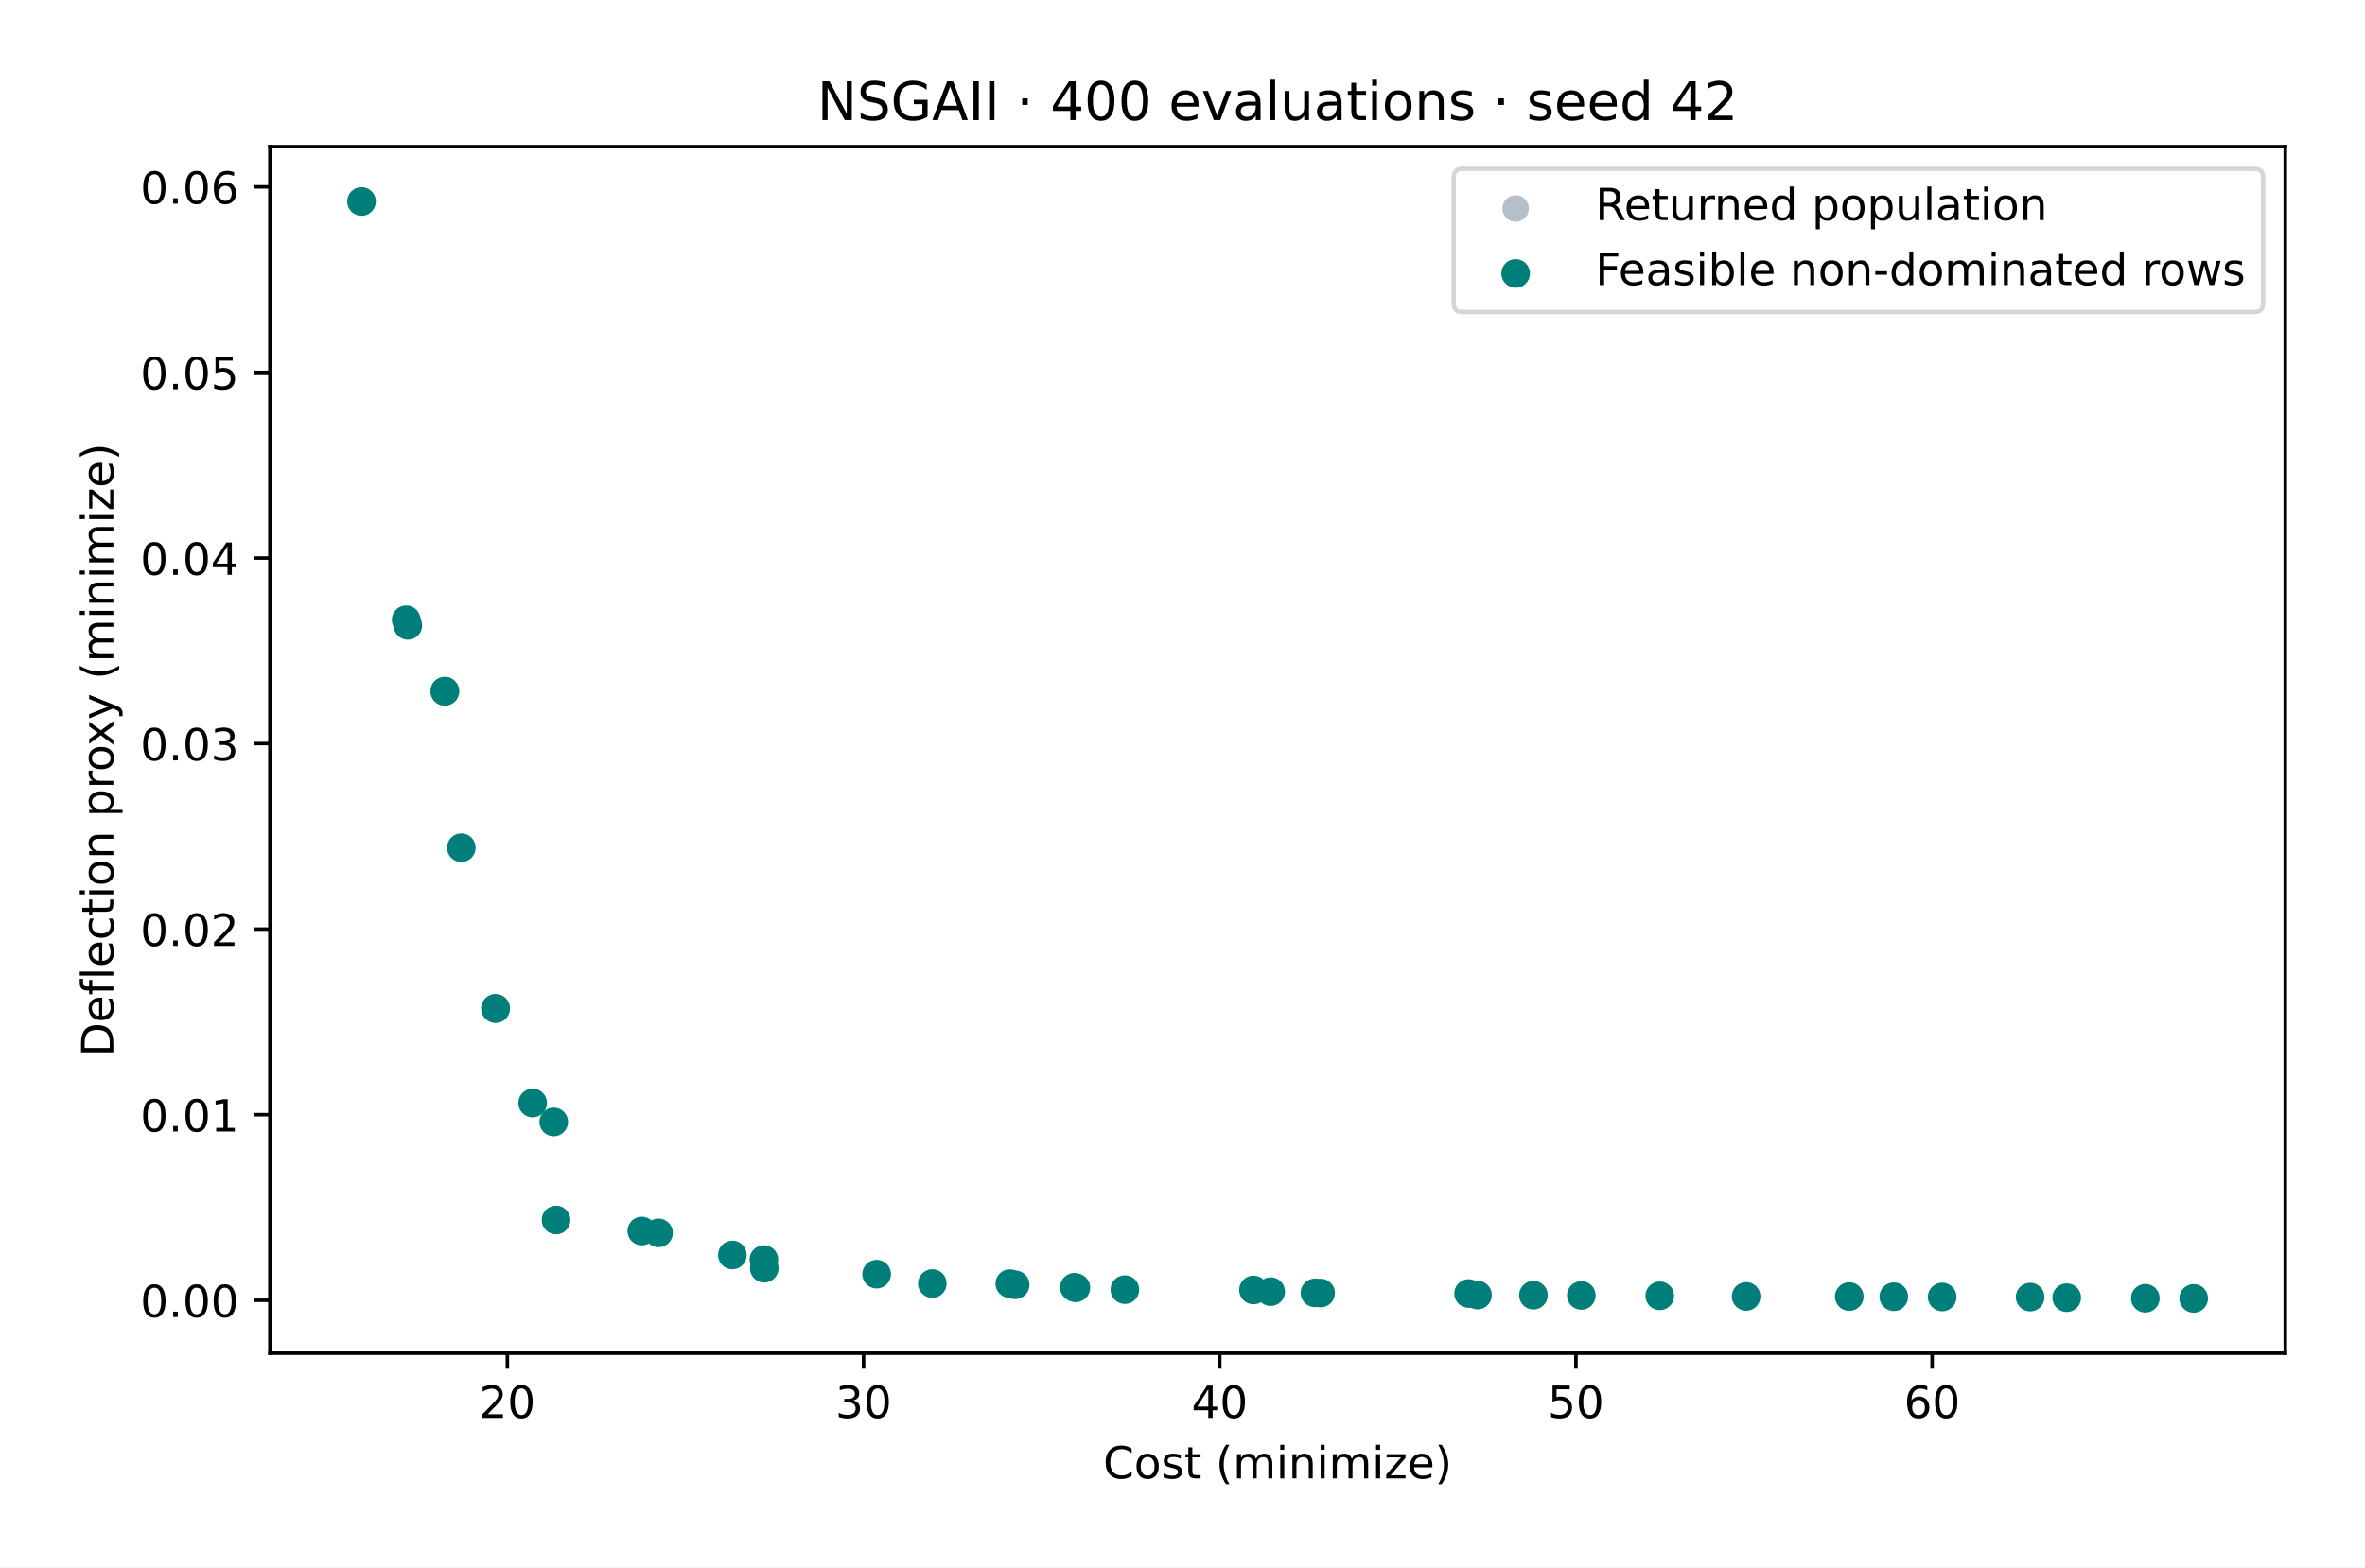
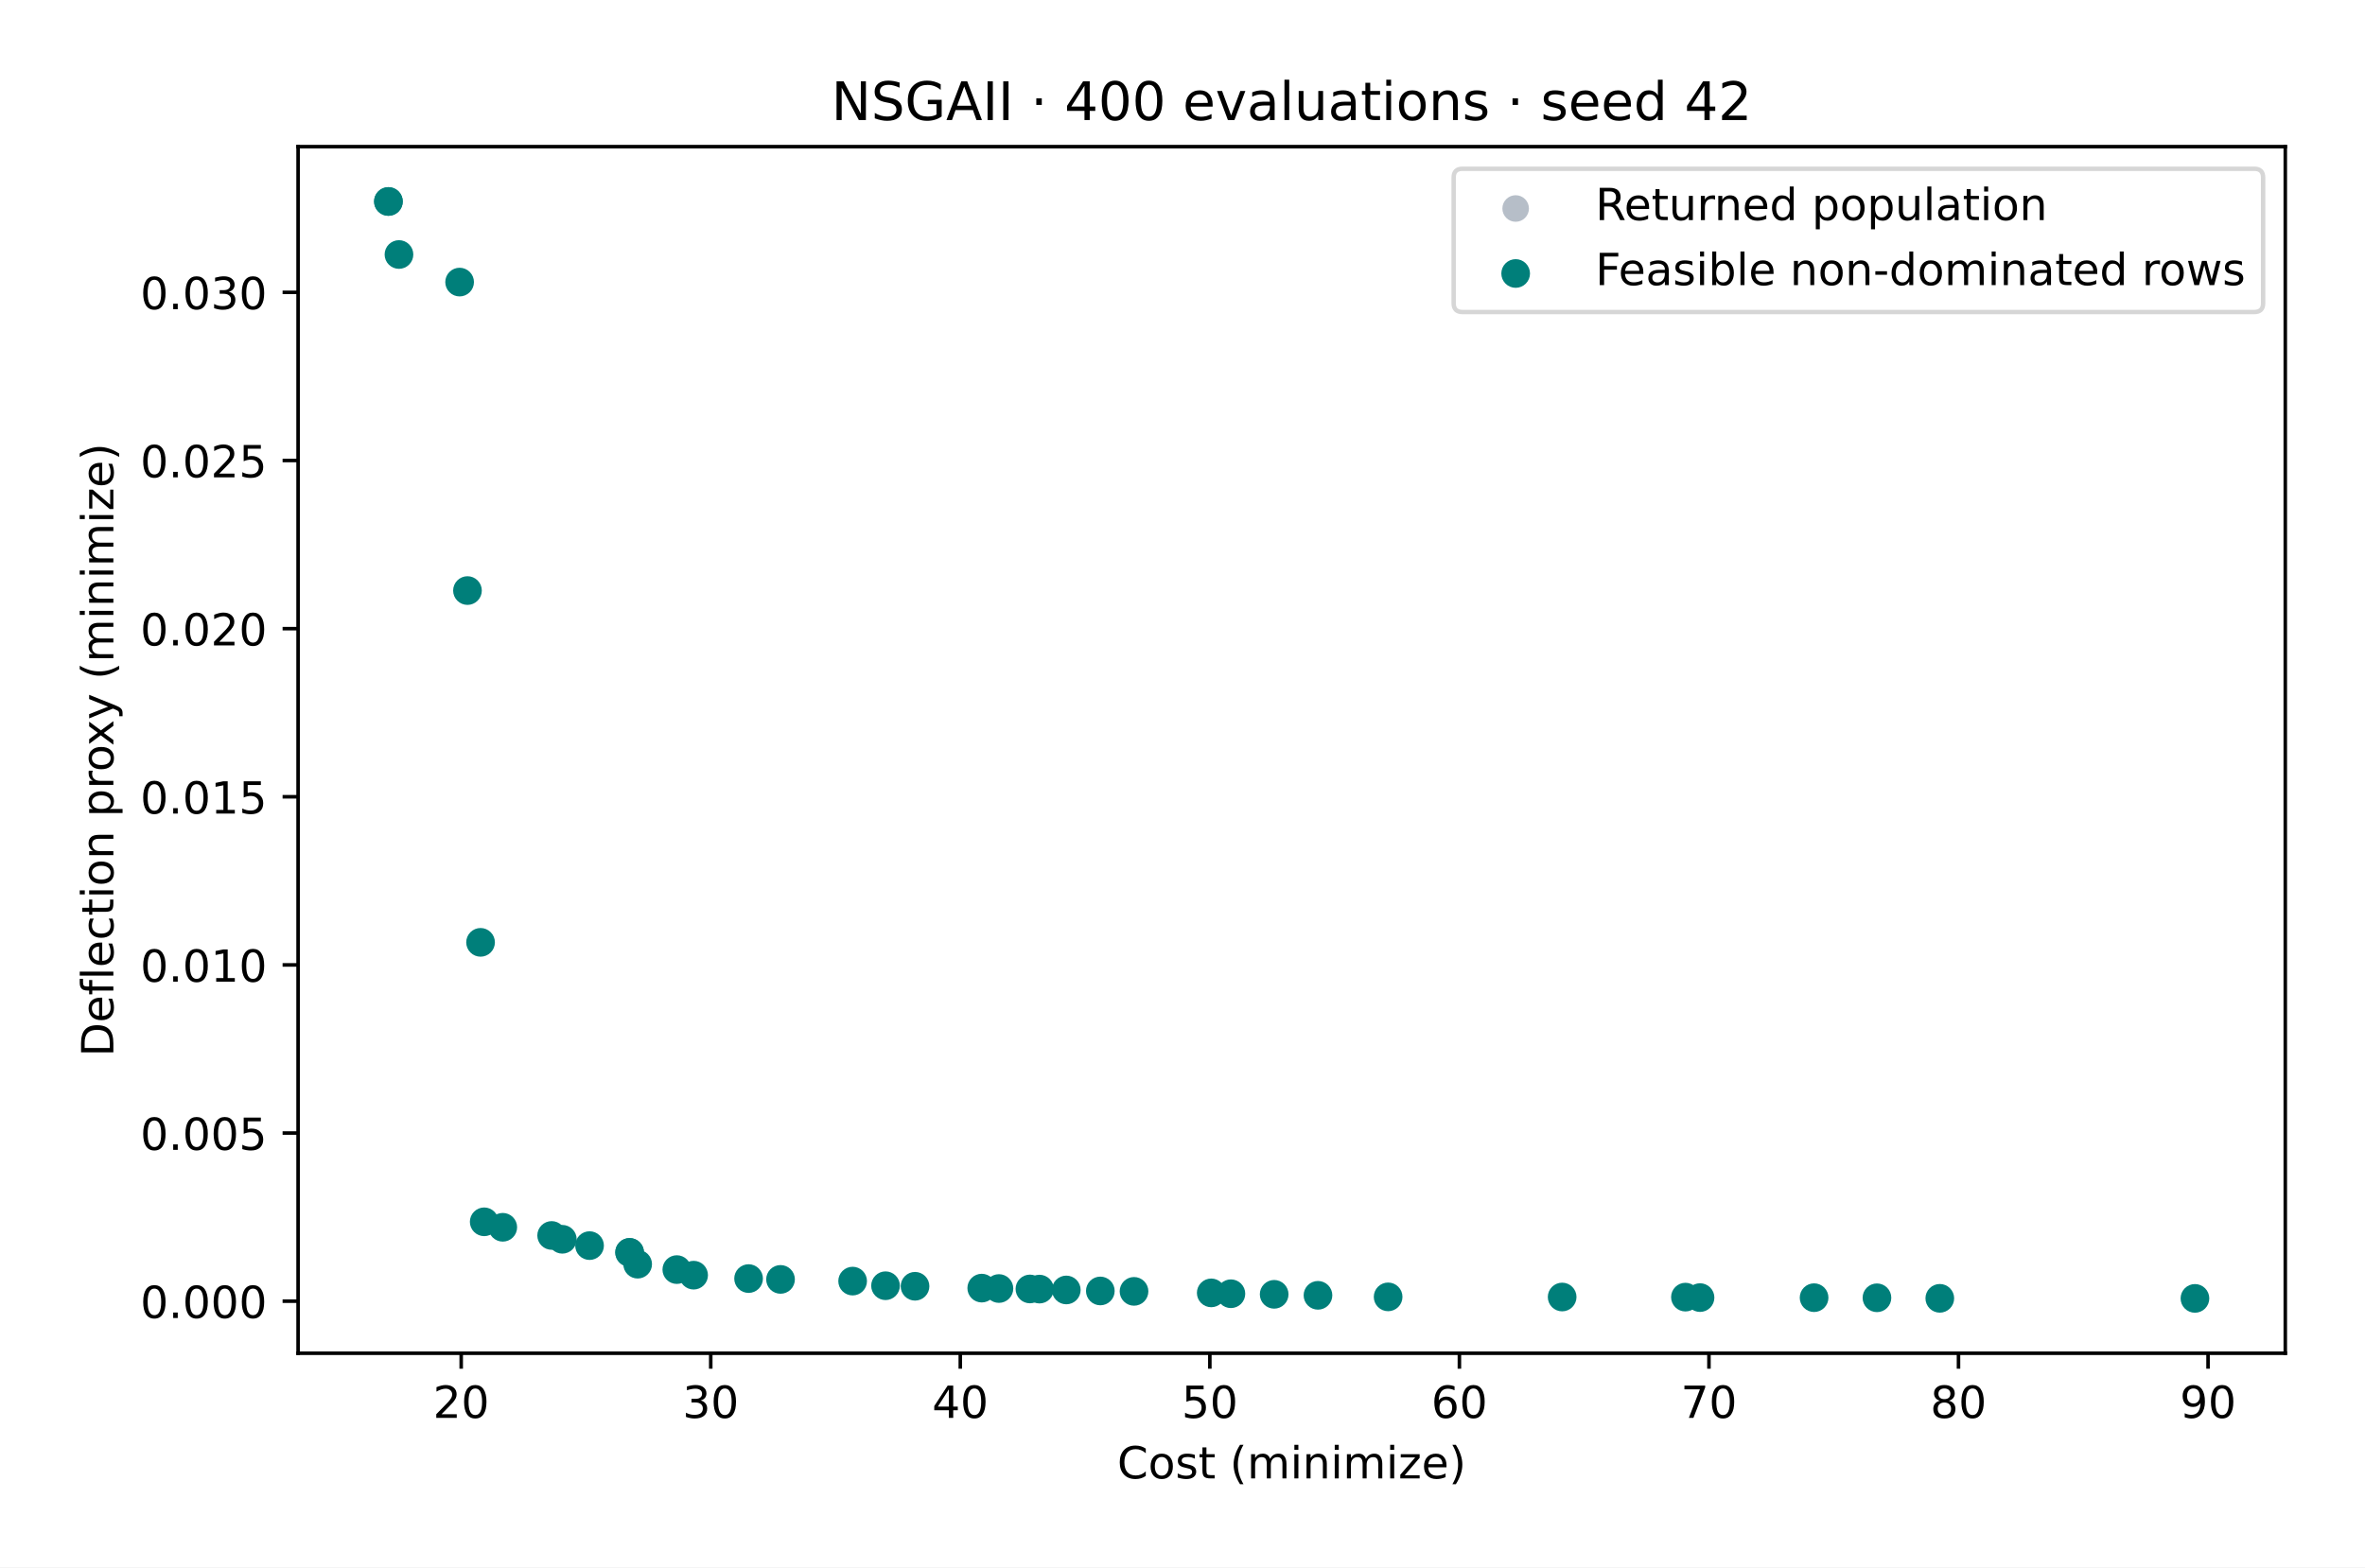
<svg xmlns="http://www.w3.org/2000/svg" xmlns:xlink="http://www.w3.org/1999/xlink" width="534pt" height="354pt" viewBox="0 0 534 354" version="1.1">
  <defs>
    <style type="text/css">*{stroke-linejoin: round; stroke-linecap: butt}</style>
  </defs>
  <g id="figure_1">
    <g id="patch_1">
      <path d="M -0 354 L 534 354 L 534 0 L -0 0 z " style="fill: #ffffff" />
    </g>
    <g id="axes_1">
      <g id="patch_2">
-         <path d="M 60.944 305.643 L 516 305.643 L 516 33.118 L 60.944 33.118 z " style="fill: #ffffff" />
+         <path d="M 67.306 305.643 L 516 305.643 L 516 33.118 L 67.306 33.118 z " style="fill: #ffffff" />
      </g>
      <g id="PathCollection_1">
        <defs>
          <path id="m9827e15fbc" d="M 0 2.5 C 0.663 2.5 1.299 2.237 1.768 1.768 C 2.237 1.299 2.5 0.663 2.5 0 C 2.5 -0.663 2.237 -1.299 1.768 -1.768 C 1.299 -2.237 0.663 -2.5 0 -2.5 C -0.663 -2.5 -1.299 -2.237 -1.768 -1.768 C -2.237 -1.299 -2.5 -0.663 -2.5 0 C -2.5 0.663 -2.237 1.299 -1.768 1.768 C -1.299 2.237 -0.663 2.5 0 2.5 z " style="stroke: #b6bec8" />
        </defs>
-         <g clip-path="url(#p9262e042b3)">
-           <use xlink:href="#m9827e15fbc" x="81.628" y="45.506" style="fill: #b6bec8; stroke: #b6bec8" />
-           <use xlink:href="#m9827e15fbc" x="495.315" y="293.256" style="fill: #b6bec8; stroke: #b6bec8" />
-           <use xlink:href="#m9827e15fbc" x="91.711" y="139.983" style="fill: #b6bec8; stroke: #b6bec8" />
-           <use xlink:href="#m9827e15fbc" x="104.163" y="191.471" style="fill: #b6bec8; stroke: #b6bec8" />
-           <use xlink:href="#m9827e15fbc" x="111.894" y="227.779" style="fill: #b6bec8; stroke: #b6bec8" />
-           <use xlink:href="#m9827e15fbc" x="100.437" y="156.123" style="fill: #b6bec8; stroke: #b6bec8" />
-           <use xlink:href="#m9827e15fbc" x="125.551" y="275.545" style="fill: #b6bec8; stroke: #b6bec8" />
-           <use xlink:href="#m9827e15fbc" x="120.271" y="249.122" style="fill: #b6bec8; stroke: #b6bec8" />
-           <use xlink:href="#m9827e15fbc" x="197.943" y="287.779" style="fill: #b6bec8; stroke: #b6bec8" />
-           <use xlink:href="#m9827e15fbc" x="111.894" y="227.779" style="fill: #b6bec8; stroke: #b6bec8" />
-           <use xlink:href="#m9827e15fbc" x="394.266" y="292.813" style="fill: #b6bec8; stroke: #b6bec8" />
-           <use xlink:href="#m9827e15fbc" x="125.035" y="253.403" style="fill: #b6bec8; stroke: #b6bec8" />
-           <use xlink:href="#m9827e15fbc" x="253.99" y="291.275" style="fill: #b6bec8; stroke: #b6bec8" />
-           <use xlink:href="#m9827e15fbc" x="374.768" y="292.674" style="fill: #b6bec8; stroke: #b6bec8" />
-           <use xlink:href="#m9827e15fbc" x="331.605" y="292.152" style="fill: #b6bec8; stroke: #b6bec8" />
-           <use xlink:href="#m9827e15fbc" x="92.083" y="141.248" style="fill: #b6bec8; stroke: #b6bec8" />
-           <use xlink:href="#m9827e15fbc" x="298.192" y="292.045" style="fill: #b6bec8; stroke: #b6bec8" />
-           <use xlink:href="#m9827e15fbc" x="165.363" y="283.451" style="fill: #b6bec8; stroke: #b6bec8" />
-           <use xlink:href="#m9827e15fbc" x="283.028" y="291.347" style="fill: #b6bec8; stroke: #b6bec8" />
-           <use xlink:href="#m9827e15fbc" x="210.508" y="289.901" style="fill: #b6bec8; stroke: #b6bec8" />
-           <use xlink:href="#m9827e15fbc" x="438.535" y="292.934" style="fill: #b6bec8; stroke: #b6bec8" />
-           <use xlink:href="#m9827e15fbc" x="148.691" y="278.458" style="fill: #b6bec8; stroke: #b6bec8" />
-           <use xlink:href="#m9827e15fbc" x="484.404" y="293.223" style="fill: #b6bec8; stroke: #b6bec8" />
-           <use xlink:href="#m9827e15fbc" x="357.054" y="292.589" style="fill: #b6bec8; stroke: #b6bec8" />
-           <use xlink:href="#m9827e15fbc" x="172.566" y="286.44" style="fill: #b6bec8; stroke: #b6bec8" />
-           <use xlink:href="#m9827e15fbc" x="100.437" y="156.123" style="fill: #b6bec8; stroke: #b6bec8" />
-           <use xlink:href="#m9827e15fbc" x="458.397" y="292.956" style="fill: #b6bec8; stroke: #b6bec8" />
-           <use xlink:href="#m9827e15fbc" x="144.913" y="278.037" style="fill: #b6bec8; stroke: #b6bec8" />
-           <use xlink:href="#m9827e15fbc" x="466.652" y="293.093" style="fill: #b6bec8; stroke: #b6bec8" />
-           <use xlink:href="#m9827e15fbc" x="346.238" y="292.528" style="fill: #b6bec8; stroke: #b6bec8" />
-           <use xlink:href="#m9827e15fbc" x="417.555" y="292.842" style="fill: #b6bec8; stroke: #b6bec8" />
-           <use xlink:href="#m9827e15fbc" x="427.607" y="292.879" style="fill: #b6bec8; stroke: #b6bec8" />
-           <use xlink:href="#m9827e15fbc" x="228.008" y="289.925" style="fill: #b6bec8; stroke: #b6bec8" />
-           <use xlink:href="#m9827e15fbc" x="229.212" y="290.187" style="fill: #b6bec8; stroke: #b6bec8" />
-           <use xlink:href="#m9827e15fbc" x="333.613" y="292.504" style="fill: #b6bec8; stroke: #b6bec8" />
-           <use xlink:href="#m9827e15fbc" x="286.915" y="291.734" style="fill: #b6bec8; stroke: #b6bec8" />
-           <use xlink:href="#m9827e15fbc" x="242.582" y="290.753" style="fill: #b6bec8; stroke: #b6bec8" />
-           <use xlink:href="#m9827e15fbc" x="242.923" y="290.854" style="fill: #b6bec8; stroke: #b6bec8" />
-           <use xlink:href="#m9827e15fbc" x="172.484" y="284.486" style="fill: #b6bec8; stroke: #b6bec8" />
-           <use xlink:href="#m9827e15fbc" x="296.917" y="292.003" style="fill: #b6bec8; stroke: #b6bec8" />
+         <g clip-path="url(#pd8466286ea)">
+           <use xlink:href="#m9827e15fbc" x="495.604" y="293.256" style="fill: #b6bec8; stroke: #b6bec8" />
+           <use xlink:href="#m9827e15fbc" x="87.701" y="45.506" style="fill: #b6bec8; stroke: #b6bec8" />
+           <use xlink:href="#m9827e15fbc" x="87.701" y="45.506" style="fill: #b6bec8; stroke: #b6bec8" />
+           <use xlink:href="#m9827e15fbc" x="105.552" y="133.385" style="fill: #b6bec8; stroke: #b6bec8" />
+           <use xlink:href="#m9827e15fbc" x="108.508" y="212.839" style="fill: #b6bec8; stroke: #b6bec8" />
+           <use xlink:href="#m9827e15fbc" x="103.778" y="63.711" style="fill: #b6bec8; stroke: #b6bec8" />
+           <use xlink:href="#m9827e15fbc" x="109.331" y="275.958" style="fill: #b6bec8; stroke: #b6bec8" />
+           <use xlink:href="#m9827e15fbc" x="437.994" y="293.24" style="fill: #b6bec8; stroke: #b6bec8" />
+           <use xlink:href="#m9827e15fbc" x="352.723" y="292.943" style="fill: #b6bec8; stroke: #b6bec8" />
+           <use xlink:href="#m9827e15fbc" x="313.43" y="292.913" style="fill: #b6bec8; stroke: #b6bec8" />
+           <use xlink:href="#m9827e15fbc" x="90.084" y="57.483" style="fill: #b6bec8; stroke: #b6bec8" />
+           <use xlink:href="#m9827e15fbc" x="409.608" y="293.094" style="fill: #b6bec8; stroke: #b6bec8" />
+           <use xlink:href="#m9827e15fbc" x="380.56" y="292.97" style="fill: #b6bec8; stroke: #b6bec8" />
+           <use xlink:href="#m9827e15fbc" x="383.855" y="293.075" style="fill: #b6bec8; stroke: #b6bec8" />
+           <use xlink:href="#m9827e15fbc" x="423.803" y="293.119" style="fill: #b6bec8; stroke: #b6bec8" />
+           <use xlink:href="#m9827e15fbc" x="297.591" y="292.561" style="fill: #b6bec8; stroke: #b6bec8" />
+           <use xlink:href="#m9827e15fbc" x="192.519" y="289.349" style="fill: #b6bec8; stroke: #b6bec8" />
+           <use xlink:href="#m9827e15fbc" x="256.054" y="291.668" style="fill: #b6bec8; stroke: #b6bec8" />
+           <use xlink:href="#m9827e15fbc" x="176.239" y="288.966" style="fill: #b6bec8; stroke: #b6bec8" />
+           <use xlink:href="#m9827e15fbc" x="273.489" y="292.011" style="fill: #b6bec8; stroke: #b6bec8" />
+           <use xlink:href="#m9827e15fbc" x="206.607" y="290.516" style="fill: #b6bec8; stroke: #b6bec8" />
+           <use xlink:href="#m9827e15fbc" x="169.026" y="288.78" style="fill: #b6bec8; stroke: #b6bec8" />
+           <use xlink:href="#m9827e15fbc" x="113.522" y="277.193" style="fill: #b6bec8; stroke: #b6bec8" />
+           <use xlink:href="#m9827e15fbc" x="287.698" y="292.335" style="fill: #b6bec8; stroke: #b6bec8" />
+           <use xlink:href="#m9827e15fbc" x="133.119" y="281.334" style="fill: #b6bec8; stroke: #b6bec8" />
+           <use xlink:href="#m9827e15fbc" x="221.67" y="290.934" style="fill: #b6bec8; stroke: #b6bec8" />
+           <use xlink:href="#m9827e15fbc" x="156.616" y="288.01" style="fill: #b6bec8; stroke: #b6bec8" />
+           <use xlink:href="#m9827e15fbc" x="124.559" y="279.043" style="fill: #b6bec8; stroke: #b6bec8" />
+           <use xlink:href="#m9827e15fbc" x="143.98" y="285.528" style="fill: #b6bec8; stroke: #b6bec8" />
+           <use xlink:href="#m9827e15fbc" x="152.821" y="286.751" style="fill: #b6bec8; stroke: #b6bec8" />
+           <use xlink:href="#m9827e15fbc" x="199.947" y="290.395" style="fill: #b6bec8; stroke: #b6bec8" />
+           <use xlink:href="#m9827e15fbc" x="248.445" y="291.575" style="fill: #b6bec8; stroke: #b6bec8" />
+           <use xlink:href="#m9827e15fbc" x="277.928" y="292.204" style="fill: #b6bec8; stroke: #b6bec8" />
+           <use xlink:href="#m9827e15fbc" x="240.762" y="291.349" style="fill: #b6bec8; stroke: #b6bec8" />
+           <use xlink:href="#m9827e15fbc" x="142.161" y="282.865" style="fill: #b6bec8; stroke: #b6bec8" />
+           <use xlink:href="#m9827e15fbc" x="126.97" y="279.904" style="fill: #b6bec8; stroke: #b6bec8" />
+           <use xlink:href="#m9827e15fbc" x="225.552" y="291.027" style="fill: #b6bec8; stroke: #b6bec8" />
+           <use xlink:href="#m9827e15fbc" x="232.549" y="291.124" style="fill: #b6bec8; stroke: #b6bec8" />
+           <use xlink:href="#m9827e15fbc" x="234.71" y="291.156" style="fill: #b6bec8; stroke: #b6bec8" />
+           <use xlink:href="#m9827e15fbc" x="142.161" y="282.865" style="fill: #b6bec8; stroke: #b6bec8" />
        </g>
      </g>
      <g id="PathCollection_2">
        <defs>
          <path id="m046d40f203" d="M 0 2.739 C 0.726 2.739 1.423 2.45 1.936 1.936 C 2.45 1.423 2.739 0.726 2.739 0 C 2.739 -0.726 2.45 -1.423 1.936 -1.936 C 1.423 -2.45 0.726 -2.739 0 -2.739 C -0.726 -2.739 -1.423 -2.45 -1.936 -1.936 C -2.45 -1.423 -2.739 -0.726 -2.739 0 C -2.739 0.726 -2.45 1.423 -1.936 1.936 C -1.423 2.45 -0.726 2.739 0 2.739 z " style="stroke: #007f7a" />
        </defs>
-         <g clip-path="url(#p9262e042b3)">
-           <use xlink:href="#m046d40f203" x="81.628" y="45.506" style="fill: #007f7a; stroke: #007f7a" />
-           <use xlink:href="#m046d40f203" x="495.315" y="293.256" style="fill: #007f7a; stroke: #007f7a" />
-           <use xlink:href="#m046d40f203" x="91.711" y="139.983" style="fill: #007f7a; stroke: #007f7a" />
-           <use xlink:href="#m046d40f203" x="104.163" y="191.471" style="fill: #007f7a; stroke: #007f7a" />
-           <use xlink:href="#m046d40f203" x="111.894" y="227.779" style="fill: #007f7a; stroke: #007f7a" />
-           <use xlink:href="#m046d40f203" x="100.437" y="156.123" style="fill: #007f7a; stroke: #007f7a" />
-           <use xlink:href="#m046d40f203" x="125.551" y="275.545" style="fill: #007f7a; stroke: #007f7a" />
-           <use xlink:href="#m046d40f203" x="120.271" y="249.122" style="fill: #007f7a; stroke: #007f7a" />
-           <use xlink:href="#m046d40f203" x="197.943" y="287.779" style="fill: #007f7a; stroke: #007f7a" />
-           <use xlink:href="#m046d40f203" x="111.894" y="227.779" style="fill: #007f7a; stroke: #007f7a" />
-           <use xlink:href="#m046d40f203" x="394.266" y="292.813" style="fill: #007f7a; stroke: #007f7a" />
-           <use xlink:href="#m046d40f203" x="125.035" y="253.403" style="fill: #007f7a; stroke: #007f7a" />
-           <use xlink:href="#m046d40f203" x="253.99" y="291.275" style="fill: #007f7a; stroke: #007f7a" />
-           <use xlink:href="#m046d40f203" x="374.768" y="292.674" style="fill: #007f7a; stroke: #007f7a" />
-           <use xlink:href="#m046d40f203" x="331.605" y="292.152" style="fill: #007f7a; stroke: #007f7a" />
-           <use xlink:href="#m046d40f203" x="92.083" y="141.248" style="fill: #007f7a; stroke: #007f7a" />
-           <use xlink:href="#m046d40f203" x="298.192" y="292.045" style="fill: #007f7a; stroke: #007f7a" />
-           <use xlink:href="#m046d40f203" x="165.363" y="283.451" style="fill: #007f7a; stroke: #007f7a" />
-           <use xlink:href="#m046d40f203" x="283.028" y="291.347" style="fill: #007f7a; stroke: #007f7a" />
-           <use xlink:href="#m046d40f203" x="210.508" y="289.901" style="fill: #007f7a; stroke: #007f7a" />
-           <use xlink:href="#m046d40f203" x="438.535" y="292.934" style="fill: #007f7a; stroke: #007f7a" />
-           <use xlink:href="#m046d40f203" x="148.691" y="278.458" style="fill: #007f7a; stroke: #007f7a" />
-           <use xlink:href="#m046d40f203" x="484.404" y="293.223" style="fill: #007f7a; stroke: #007f7a" />
-           <use xlink:href="#m046d40f203" x="357.054" y="292.589" style="fill: #007f7a; stroke: #007f7a" />
-           <use xlink:href="#m046d40f203" x="172.566" y="286.44" style="fill: #007f7a; stroke: #007f7a" />
-           <use xlink:href="#m046d40f203" x="100.437" y="156.123" style="fill: #007f7a; stroke: #007f7a" />
-           <use xlink:href="#m046d40f203" x="458.397" y="292.956" style="fill: #007f7a; stroke: #007f7a" />
-           <use xlink:href="#m046d40f203" x="144.913" y="278.037" style="fill: #007f7a; stroke: #007f7a" />
-           <use xlink:href="#m046d40f203" x="466.652" y="293.093" style="fill: #007f7a; stroke: #007f7a" />
-           <use xlink:href="#m046d40f203" x="346.238" y="292.528" style="fill: #007f7a; stroke: #007f7a" />
-           <use xlink:href="#m046d40f203" x="417.555" y="292.842" style="fill: #007f7a; stroke: #007f7a" />
-           <use xlink:href="#m046d40f203" x="427.607" y="292.879" style="fill: #007f7a; stroke: #007f7a" />
-           <use xlink:href="#m046d40f203" x="228.008" y="289.925" style="fill: #007f7a; stroke: #007f7a" />
-           <use xlink:href="#m046d40f203" x="229.212" y="290.187" style="fill: #007f7a; stroke: #007f7a" />
-           <use xlink:href="#m046d40f203" x="333.613" y="292.504" style="fill: #007f7a; stroke: #007f7a" />
-           <use xlink:href="#m046d40f203" x="286.915" y="291.734" style="fill: #007f7a; stroke: #007f7a" />
-           <use xlink:href="#m046d40f203" x="242.582" y="290.753" style="fill: #007f7a; stroke: #007f7a" />
-           <use xlink:href="#m046d40f203" x="242.923" y="290.854" style="fill: #007f7a; stroke: #007f7a" />
-           <use xlink:href="#m046d40f203" x="172.484" y="284.486" style="fill: #007f7a; stroke: #007f7a" />
-           <use xlink:href="#m046d40f203" x="296.917" y="292.003" style="fill: #007f7a; stroke: #007f7a" />
+         <g clip-path="url(#pd8466286ea)">
+           <use xlink:href="#m046d40f203" x="495.604" y="293.256" style="fill: #007f7a; stroke: #007f7a" />
+           <use xlink:href="#m046d40f203" x="87.701" y="45.506" style="fill: #007f7a; stroke: #007f7a" />
+           <use xlink:href="#m046d40f203" x="87.701" y="45.506" style="fill: #007f7a; stroke: #007f7a" />
+           <use xlink:href="#m046d40f203" x="105.552" y="133.385" style="fill: #007f7a; stroke: #007f7a" />
+           <use xlink:href="#m046d40f203" x="108.508" y="212.839" style="fill: #007f7a; stroke: #007f7a" />
+           <use xlink:href="#m046d40f203" x="103.778" y="63.711" style="fill: #007f7a; stroke: #007f7a" />
+           <use xlink:href="#m046d40f203" x="109.331" y="275.958" style="fill: #007f7a; stroke: #007f7a" />
+           <use xlink:href="#m046d40f203" x="437.994" y="293.24" style="fill: #007f7a; stroke: #007f7a" />
+           <use xlink:href="#m046d40f203" x="352.723" y="292.943" style="fill: #007f7a; stroke: #007f7a" />
+           <use xlink:href="#m046d40f203" x="313.43" y="292.913" style="fill: #007f7a; stroke: #007f7a" />
+           <use xlink:href="#m046d40f203" x="90.084" y="57.483" style="fill: #007f7a; stroke: #007f7a" />
+           <use xlink:href="#m046d40f203" x="409.608" y="293.094" style="fill: #007f7a; stroke: #007f7a" />
+           <use xlink:href="#m046d40f203" x="380.56" y="292.97" style="fill: #007f7a; stroke: #007f7a" />
+           <use xlink:href="#m046d40f203" x="383.855" y="293.075" style="fill: #007f7a; stroke: #007f7a" />
+           <use xlink:href="#m046d40f203" x="423.803" y="293.119" style="fill: #007f7a; stroke: #007f7a" />
+           <use xlink:href="#m046d40f203" x="297.591" y="292.561" style="fill: #007f7a; stroke: #007f7a" />
+           <use xlink:href="#m046d40f203" x="192.519" y="289.349" style="fill: #007f7a; stroke: #007f7a" />
+           <use xlink:href="#m046d40f203" x="256.054" y="291.668" style="fill: #007f7a; stroke: #007f7a" />
+           <use xlink:href="#m046d40f203" x="176.239" y="288.966" style="fill: #007f7a; stroke: #007f7a" />
+           <use xlink:href="#m046d40f203" x="273.489" y="292.011" style="fill: #007f7a; stroke: #007f7a" />
+           <use xlink:href="#m046d40f203" x="206.607" y="290.516" style="fill: #007f7a; stroke: #007f7a" />
+           <use xlink:href="#m046d40f203" x="169.026" y="288.78" style="fill: #007f7a; stroke: #007f7a" />
+           <use xlink:href="#m046d40f203" x="113.522" y="277.193" style="fill: #007f7a; stroke: #007f7a" />
+           <use xlink:href="#m046d40f203" x="287.698" y="292.335" style="fill: #007f7a; stroke: #007f7a" />
+           <use xlink:href="#m046d40f203" x="133.119" y="281.334" style="fill: #007f7a; stroke: #007f7a" />
+           <use xlink:href="#m046d40f203" x="221.67" y="290.934" style="fill: #007f7a; stroke: #007f7a" />
+           <use xlink:href="#m046d40f203" x="156.616" y="288.01" style="fill: #007f7a; stroke: #007f7a" />
+           <use xlink:href="#m046d40f203" x="124.559" y="279.043" style="fill: #007f7a; stroke: #007f7a" />
+           <use xlink:href="#m046d40f203" x="143.98" y="285.528" style="fill: #007f7a; stroke: #007f7a" />
+           <use xlink:href="#m046d40f203" x="152.821" y="286.751" style="fill: #007f7a; stroke: #007f7a" />
+           <use xlink:href="#m046d40f203" x="199.947" y="290.395" style="fill: #007f7a; stroke: #007f7a" />
+           <use xlink:href="#m046d40f203" x="248.445" y="291.575" style="fill: #007f7a; stroke: #007f7a" />
+           <use xlink:href="#m046d40f203" x="277.928" y="292.204" style="fill: #007f7a; stroke: #007f7a" />
+           <use xlink:href="#m046d40f203" x="240.762" y="291.349" style="fill: #007f7a; stroke: #007f7a" />
+           <use xlink:href="#m046d40f203" x="142.161" y="282.865" style="fill: #007f7a; stroke: #007f7a" />
+           <use xlink:href="#m046d40f203" x="126.97" y="279.904" style="fill: #007f7a; stroke: #007f7a" />
+           <use xlink:href="#m046d40f203" x="225.552" y="291.027" style="fill: #007f7a; stroke: #007f7a" />
+           <use xlink:href="#m046d40f203" x="232.549" y="291.124" style="fill: #007f7a; stroke: #007f7a" />
+           <use xlink:href="#m046d40f203" x="234.71" y="291.156" style="fill: #007f7a; stroke: #007f7a" />
+           <use xlink:href="#m046d40f203" x="142.161" y="282.865" style="fill: #007f7a; stroke: #007f7a" />
        </g>
      </g>
      <g id="matplotlib.axis_1">
        <g id="xtick_1">
          <g id="line2d_1">
            <defs>
              <path id="m9d93f8a204" d="M 0 0 L 0 3.5 " style="stroke: #000000; stroke-width: 0.8" />
            </defs>
            <g>
-               <use xlink:href="#m9d93f8a204" x="114.56" y="305.643" style="stroke: #000000; stroke-width: 0.8" />
+               <use xlink:href="#m9d93f8a204" x="104.135" y="305.643" style="stroke: #000000; stroke-width: 0.8" />
            </g>
          </g>
          <g id="text_1">
-             <text style="font-size: 10px; font-family: 'DejaVu Sans', 'Bitstream Vera Sans', 'Computer Modern Sans Serif', 'Lucida Grande', 'Verdana', 'Geneva', 'Lucid', 'Arial', 'Helvetica', 'Avant Garde', sans-serif; text-anchor: middle" x="114.56" y="320.242" transform="rotate(-0 114.5603 320.2417)">20</text>
+             <text style="font-size: 10px; font-family: 'DejaVu Sans', 'Bitstream Vera Sans', 'Computer Modern Sans Serif', 'Lucida Grande', 'Verdana', 'Geneva', 'Lucid', 'Arial', 'Helvetica', 'Avant Garde', sans-serif; text-anchor: middle" x="104.135" y="320.242" transform="rotate(-0 104.1346 320.2417)">20</text>
          </g>
        </g>
        <g id="xtick_2">
          <g id="line2d_2">
            <g>
-               <use xlink:href="#m9d93f8a204" x="194.986" y="305.643" style="stroke: #000000; stroke-width: 0.8" />
+               <use xlink:href="#m9d93f8a204" x="160.481" y="305.643" style="stroke: #000000; stroke-width: 0.8" />
            </g>
          </g>
          <g id="text_2">
-             <text style="font-size: 10px; font-family: 'DejaVu Sans', 'Bitstream Vera Sans', 'Computer Modern Sans Serif', 'Lucida Grande', 'Verdana', 'Geneva', 'Lucid', 'Arial', 'Helvetica', 'Avant Garde', sans-serif; text-anchor: middle" x="194.986" y="320.242" transform="rotate(-0 194.9856 320.2417)">30</text>
+             <text style="font-size: 10px; font-family: 'DejaVu Sans', 'Bitstream Vera Sans', 'Computer Modern Sans Serif', 'Lucida Grande', 'Verdana', 'Geneva', 'Lucid', 'Arial', 'Helvetica', 'Avant Garde', sans-serif; text-anchor: middle" x="160.481" y="320.242" transform="rotate(-0 160.4812 320.2417)">30</text>
          </g>
        </g>
        <g id="xtick_3">
          <g id="line2d_3">
            <g>
-               <use xlink:href="#m9d93f8a204" x="275.411" y="305.643" style="stroke: #000000; stroke-width: 0.8" />
+               <use xlink:href="#m9d93f8a204" x="216.828" y="305.643" style="stroke: #000000; stroke-width: 0.8" />
            </g>
          </g>
          <g id="text_3">
-             <text style="font-size: 10px; font-family: 'DejaVu Sans', 'Bitstream Vera Sans', 'Computer Modern Sans Serif', 'Lucida Grande', 'Verdana', 'Geneva', 'Lucid', 'Arial', 'Helvetica', 'Avant Garde', sans-serif; text-anchor: middle" x="275.411" y="320.242" transform="rotate(-0 275.4108 320.2417)">40</text>
+             <text style="font-size: 10px; font-family: 'DejaVu Sans', 'Bitstream Vera Sans', 'Computer Modern Sans Serif', 'Lucida Grande', 'Verdana', 'Geneva', 'Lucid', 'Arial', 'Helvetica', 'Avant Garde', sans-serif; text-anchor: middle" x="216.828" y="320.242" transform="rotate(-0 216.8278 320.2417)">40</text>
          </g>
        </g>
        <g id="xtick_4">
          <g id="line2d_4">
            <g>
-               <use xlink:href="#m9d93f8a204" x="355.836" y="305.643" style="stroke: #000000; stroke-width: 0.8" />
+               <use xlink:href="#m9d93f8a204" x="273.174" y="305.643" style="stroke: #000000; stroke-width: 0.8" />
            </g>
          </g>
          <g id="text_4">
-             <text style="font-size: 10px; font-family: 'DejaVu Sans', 'Bitstream Vera Sans', 'Computer Modern Sans Serif', 'Lucida Grande', 'Verdana', 'Geneva', 'Lucid', 'Arial', 'Helvetica', 'Avant Garde', sans-serif; text-anchor: middle" x="355.836" y="320.242" transform="rotate(-0 355.8361 320.2417)">50</text>
+             <text style="font-size: 10px; font-family: 'DejaVu Sans', 'Bitstream Vera Sans', 'Computer Modern Sans Serif', 'Lucida Grande', 'Verdana', 'Geneva', 'Lucid', 'Arial', 'Helvetica', 'Avant Garde', sans-serif; text-anchor: middle" x="273.174" y="320.242" transform="rotate(-0 273.1744 320.2417)">50</text>
          </g>
        </g>
        <g id="xtick_5">
          <g id="line2d_5">
            <g>
-               <use xlink:href="#m9d93f8a204" x="436.261" y="305.643" style="stroke: #000000; stroke-width: 0.8" />
+               <use xlink:href="#m9d93f8a204" x="329.521" y="305.643" style="stroke: #000000; stroke-width: 0.8" />
            </g>
          </g>
          <g id="text_5">
-             <text style="font-size: 10px; font-family: 'DejaVu Sans', 'Bitstream Vera Sans', 'Computer Modern Sans Serif', 'Lucida Grande', 'Verdana', 'Geneva', 'Lucid', 'Arial', 'Helvetica', 'Avant Garde', sans-serif; text-anchor: middle" x="436.261" y="320.242" transform="rotate(-0 436.2614 320.2417)">60</text>
-           </g>
-         </g>
-         <g id="text_6">
-           <text style="font-size: 10px; font-family: 'DejaVu Sans', 'Bitstream Vera Sans', 'Computer Modern Sans Serif', 'Lucida Grande', 'Verdana', 'Geneva', 'Lucid', 'Arial', 'Helvetica', 'Avant Garde', sans-serif; text-anchor: middle" x="288.472" y="333.92" transform="rotate(-0 288.4716 333.9198)">Cost (minimize)</text>
+             <text style="font-size: 10px; font-family: 'DejaVu Sans', 'Bitstream Vera Sans', 'Computer Modern Sans Serif', 'Lucida Grande', 'Verdana', 'Geneva', 'Lucid', 'Arial', 'Helvetica', 'Avant Garde', sans-serif; text-anchor: middle" x="329.521" y="320.242" transform="rotate(-0 329.521 320.2417)">60</text>
+           </g>
+         </g>
+         <g id="xtick_6">
+           <g id="line2d_6">
+             <g>
+               <use xlink:href="#m9d93f8a204" x="385.868" y="305.643" style="stroke: #000000; stroke-width: 0.8" />
+             </g>
+           </g>
+           <g id="text_6">
+             <text style="font-size: 10px; font-family: 'DejaVu Sans', 'Bitstream Vera Sans', 'Computer Modern Sans Serif', 'Lucida Grande', 'Verdana', 'Geneva', 'Lucid', 'Arial', 'Helvetica', 'Avant Garde', sans-serif; text-anchor: middle" x="385.868" y="320.242" transform="rotate(-0 385.8676 320.2417)">70</text>
+           </g>
+         </g>
+         <g id="xtick_7">
+           <g id="line2d_7">
+             <g>
+               <use xlink:href="#m9d93f8a204" x="442.214" y="305.643" style="stroke: #000000; stroke-width: 0.8" />
+             </g>
+           </g>
+           <g id="text_7">
+             <text style="font-size: 10px; font-family: 'DejaVu Sans', 'Bitstream Vera Sans', 'Computer Modern Sans Serif', 'Lucida Grande', 'Verdana', 'Geneva', 'Lucid', 'Arial', 'Helvetica', 'Avant Garde', sans-serif; text-anchor: middle" x="442.214" y="320.242" transform="rotate(-0 442.2142 320.2417)">80</text>
+           </g>
+         </g>
+         <g id="xtick_8">
+           <g id="line2d_8">
+             <g>
+               <use xlink:href="#m9d93f8a204" x="498.561" y="305.643" style="stroke: #000000; stroke-width: 0.8" />
+             </g>
+           </g>
+           <g id="text_8">
+             <text style="font-size: 10px; font-family: 'DejaVu Sans', 'Bitstream Vera Sans', 'Computer Modern Sans Serif', 'Lucida Grande', 'Verdana', 'Geneva', 'Lucid', 'Arial', 'Helvetica', 'Avant Garde', sans-serif; text-anchor: middle" x="498.561" y="320.242" transform="rotate(-0 498.5608 320.2417)">90</text>
+           </g>
+         </g>
+         <g id="text_9">
+           <text style="font-size: 10px; font-family: 'DejaVu Sans', 'Bitstream Vera Sans', 'Computer Modern Sans Serif', 'Lucida Grande', 'Verdana', 'Geneva', 'Lucid', 'Arial', 'Helvetica', 'Avant Garde', sans-serif; text-anchor: middle" x="291.653" y="333.92" transform="rotate(-0 291.6529 333.9198)">Cost (minimize)</text>
        </g>
      </g>
      <g id="matplotlib.axis_2">
        <g id="ytick_1">
-           <g id="line2d_6">
+           <g id="line2d_9">
            <defs>
              <path id="m1d0db8e140" d="M 0 0 L -3.5 0 " style="stroke: #000000; stroke-width: 0.8" />
            </defs>
            <g>
-               <use xlink:href="#m1d0db8e140" x="60.944" y="293.681" style="stroke: #000000; stroke-width: 0.8" />
-             </g>
-           </g>
-           <g id="text_7">
-             <text style="font-size: 10px; font-family: 'DejaVu Sans', 'Bitstream Vera Sans', 'Computer Modern Sans Serif', 'Lucida Grande', 'Verdana', 'Geneva', 'Lucid', 'Arial', 'Helvetica', 'Avant Garde', sans-serif; text-anchor: end" x="53.944" y="297.48" transform="rotate(-0 53.94375 297.4801)">0.00</text>
+               <use xlink:href="#m1d0db8e140" x="67.306" y="293.887" style="stroke: #000000; stroke-width: 0.8" />
+             </g>
+           </g>
+           <g id="text_10">
+             <text style="font-size: 10px; font-family: 'DejaVu Sans', 'Bitstream Vera Sans', 'Computer Modern Sans Serif', 'Lucida Grande', 'Verdana', 'Geneva', 'Lucid', 'Arial', 'Helvetica', 'Avant Garde', sans-serif; text-anchor: end" x="60.306" y="297.686" transform="rotate(-0 60.30625 297.6862)">0.000</text>
          </g>
        </g>
        <g id="ytick_2">
-           <g id="line2d_7">
-             <g>
-               <use xlink:href="#m1d0db8e140" x="60.944" y="251.769" style="stroke: #000000; stroke-width: 0.8" />
-             </g>
-           </g>
-           <g id="text_8">
-             <text style="font-size: 10px; font-family: 'DejaVu Sans', 'Bitstream Vera Sans', 'Computer Modern Sans Serif', 'Lucida Grande', 'Verdana', 'Geneva', 'Lucid', 'Arial', 'Helvetica', 'Avant Garde', sans-serif; text-anchor: end" x="53.944" y="255.568" transform="rotate(-0 53.94375 255.5685)">0.01</text>
+           <g id="line2d_10">
+             <g>
+               <use xlink:href="#m1d0db8e140" x="67.306" y="255.911" style="stroke: #000000; stroke-width: 0.8" />
+             </g>
+           </g>
+           <g id="text_11">
+             <text style="font-size: 10px; font-family: 'DejaVu Sans', 'Bitstream Vera Sans', 'Computer Modern Sans Serif', 'Lucida Grande', 'Verdana', 'Geneva', 'Lucid', 'Arial', 'Helvetica', 'Avant Garde', sans-serif; text-anchor: end" x="60.306" y="259.71" transform="rotate(-0 60.30625 259.7101)">0.005</text>
          </g>
        </g>
        <g id="ytick_3">
-           <g id="line2d_8">
-             <g>
-               <use xlink:href="#m1d0db8e140" x="60.944" y="209.858" style="stroke: #000000; stroke-width: 0.8" />
-             </g>
-           </g>
-           <g id="text_9">
-             <text style="font-size: 10px; font-family: 'DejaVu Sans', 'Bitstream Vera Sans', 'Computer Modern Sans Serif', 'Lucida Grande', 'Verdana', 'Geneva', 'Lucid', 'Arial', 'Helvetica', 'Avant Garde', sans-serif; text-anchor: end" x="53.944" y="213.657" transform="rotate(-0 53.94375 213.6568)">0.02</text>
+           <g id="line2d_11">
+             <g>
+               <use xlink:href="#m1d0db8e140" x="67.306" y="217.935" style="stroke: #000000; stroke-width: 0.8" />
+             </g>
+           </g>
+           <g id="text_12">
+             <text style="font-size: 10px; font-family: 'DejaVu Sans', 'Bitstream Vera Sans', 'Computer Modern Sans Serif', 'Lucida Grande', 'Verdana', 'Geneva', 'Lucid', 'Arial', 'Helvetica', 'Avant Garde', sans-serif; text-anchor: end" x="60.306" y="221.734" transform="rotate(-0 60.30625 221.734)">0.010</text>
          </g>
        </g>
        <g id="ytick_4">
-           <g id="line2d_9">
-             <g>
-               <use xlink:href="#m1d0db8e140" x="60.944" y="167.946" style="stroke: #000000; stroke-width: 0.8" />
-             </g>
-           </g>
-           <g id="text_10">
-             <text style="font-size: 10px; font-family: 'DejaVu Sans', 'Bitstream Vera Sans', 'Computer Modern Sans Serif', 'Lucida Grande', 'Verdana', 'Geneva', 'Lucid', 'Arial', 'Helvetica', 'Avant Garde', sans-serif; text-anchor: end" x="53.944" y="171.745" transform="rotate(-0 53.94375 171.7451)">0.03</text>
+           <g id="line2d_12">
+             <g>
+               <use xlink:href="#m1d0db8e140" x="67.306" y="179.959" style="stroke: #000000; stroke-width: 0.8" />
+             </g>
+           </g>
+           <g id="text_13">
+             <text style="font-size: 10px; font-family: 'DejaVu Sans', 'Bitstream Vera Sans', 'Computer Modern Sans Serif', 'Lucida Grande', 'Verdana', 'Geneva', 'Lucid', 'Arial', 'Helvetica', 'Avant Garde', sans-serif; text-anchor: end" x="60.306" y="183.758" transform="rotate(-0 60.30625 183.7579)">0.015</text>
          </g>
        </g>
        <g id="ytick_5">
-           <g id="line2d_10">
-             <g>
-               <use xlink:href="#m1d0db8e140" x="60.944" y="126.034" style="stroke: #000000; stroke-width: 0.8" />
-             </g>
-           </g>
-           <g id="text_11">
-             <text style="font-size: 10px; font-family: 'DejaVu Sans', 'Bitstream Vera Sans', 'Computer Modern Sans Serif', 'Lucida Grande', 'Verdana', 'Geneva', 'Lucid', 'Arial', 'Helvetica', 'Avant Garde', sans-serif; text-anchor: end" x="53.944" y="129.833" transform="rotate(-0 53.94375 129.8335)">0.04</text>
+           <g id="line2d_13">
+             <g>
+               <use xlink:href="#m1d0db8e140" x="67.306" y="141.983" style="stroke: #000000; stroke-width: 0.8" />
+             </g>
+           </g>
+           <g id="text_14">
+             <text style="font-size: 10px; font-family: 'DejaVu Sans', 'Bitstream Vera Sans', 'Computer Modern Sans Serif', 'Lucida Grande', 'Verdana', 'Geneva', 'Lucid', 'Arial', 'Helvetica', 'Avant Garde', sans-serif; text-anchor: end" x="60.306" y="145.782" transform="rotate(-0 60.30625 145.7818)">0.020</text>
          </g>
        </g>
        <g id="ytick_6">
-           <g id="line2d_11">
-             <g>
-               <use xlink:href="#m1d0db8e140" x="60.944" y="84.123" style="stroke: #000000; stroke-width: 0.8" />
-             </g>
-           </g>
-           <g id="text_12">
-             <text style="font-size: 10px; font-family: 'DejaVu Sans', 'Bitstream Vera Sans', 'Computer Modern Sans Serif', 'Lucida Grande', 'Verdana', 'Geneva', 'Lucid', 'Arial', 'Helvetica', 'Avant Garde', sans-serif; text-anchor: end" x="53.944" y="87.922" transform="rotate(-0 53.94375 87.9218)">0.05</text>
+           <g id="line2d_14">
+             <g>
+               <use xlink:href="#m1d0db8e140" x="67.306" y="104.006" style="stroke: #000000; stroke-width: 0.8" />
+             </g>
+           </g>
+           <g id="text_15">
+             <text style="font-size: 10px; font-family: 'DejaVu Sans', 'Bitstream Vera Sans', 'Computer Modern Sans Serif', 'Lucida Grande', 'Verdana', 'Geneva', 'Lucid', 'Arial', 'Helvetica', 'Avant Garde', sans-serif; text-anchor: end" x="60.306" y="107.806" transform="rotate(-0 60.30625 107.8057)">0.025</text>
          </g>
        </g>
        <g id="ytick_7">
-           <g id="line2d_12">
-             <g>
-               <use xlink:href="#m1d0db8e140" x="60.944" y="42.211" style="stroke: #000000; stroke-width: 0.8" />
-             </g>
-           </g>
-           <g id="text_13">
-             <text style="font-size: 10px; font-family: 'DejaVu Sans', 'Bitstream Vera Sans', 'Computer Modern Sans Serif', 'Lucida Grande', 'Verdana', 'Geneva', 'Lucid', 'Arial', 'Helvetica', 'Avant Garde', sans-serif; text-anchor: end" x="53.944" y="46.01" transform="rotate(-0 53.94375 46.01013)">0.06</text>
-           </g>
-         </g>
-         <g id="text_14">
+           <g id="line2d_15">
+             <g>
+               <use xlink:href="#m1d0db8e140" x="67.306" y="66.03" style="stroke: #000000; stroke-width: 0.8" />
+             </g>
+           </g>
+           <g id="text_16">
+             <text style="font-size: 10px; font-family: 'DejaVu Sans', 'Bitstream Vera Sans', 'Computer Modern Sans Serif', 'Lucida Grande', 'Verdana', 'Geneva', 'Lucid', 'Arial', 'Helvetica', 'Avant Garde', sans-serif; text-anchor: end" x="60.306" y="69.83" transform="rotate(-0 60.30625 69.82958)">0.030</text>
+           </g>
+         </g>
+         <g id="text_17">
          <text style="font-size: 10px; font-family: 'DejaVu Sans', 'Bitstream Vera Sans', 'Computer Modern Sans Serif', 'Lucida Grande', 'Verdana', 'Geneva', 'Lucid', 'Arial', 'Helvetica', 'Avant Garde', sans-serif; text-anchor: middle" x="25.598" y="169.381" transform="rotate(-90 25.59844 169.3807)">Deflection proxy (minimize)</text>
        </g>
      </g>
      <g id="patch_3">
-         <path d="M 60.944 305.643 L 60.944 33.118 " style="fill: none; stroke: #000000; stroke-width: 0.8; stroke-linejoin: miter; stroke-linecap: square" />
+         <path d="M 67.306 305.643 L 67.306 33.118 " style="fill: none; stroke: #000000; stroke-width: 0.8; stroke-linejoin: miter; stroke-linecap: square" />
      </g>
      <g id="patch_4">
        <path d="M 516 305.643 L 516 33.118 " style="fill: none; stroke: #000000; stroke-width: 0.8; stroke-linejoin: miter; stroke-linecap: square" />
      </g>
      <g id="patch_5">
-         <path d="M 60.944 305.643 L 516 305.643 " style="fill: none; stroke: #000000; stroke-width: 0.8; stroke-linejoin: miter; stroke-linecap: square" />
+         <path d="M 67.306 305.643 L 516 305.643 " style="fill: none; stroke: #000000; stroke-width: 0.8; stroke-linejoin: miter; stroke-linecap: square" />
      </g>
      <g id="patch_6">
-         <path d="M 60.944 33.118 L 516 33.118 " style="fill: none; stroke: #000000; stroke-width: 0.8; stroke-linejoin: miter; stroke-linecap: square" />
-       </g>
-       <g id="text_15">
-         <text style="font-size: 12px; font-family: 'DejaVu Sans', 'Bitstream Vera Sans', 'Computer Modern Sans Serif', 'Lucida Grande', 'Verdana', 'Geneva', 'Lucid', 'Arial', 'Helvetica', 'Avant Garde', sans-serif; text-anchor: middle" x="288.472" y="27.118" transform="rotate(-0 288.4716 27.11812)">NSGAII · 400 evaluations · seed 42</text>
+         <path d="M 67.306 33.118 L 516 33.118 " style="fill: none; stroke: #000000; stroke-width: 0.8; stroke-linejoin: miter; stroke-linecap: square" />
+       </g>
+       <g id="text_18">
+         <text style="font-size: 12px; font-family: 'DejaVu Sans', 'Bitstream Vera Sans', 'Computer Modern Sans Serif', 'Lucida Grande', 'Verdana', 'Geneva', 'Lucid', 'Arial', 'Helvetica', 'Avant Garde', sans-serif; text-anchor: middle" x="291.653" y="27.118" transform="rotate(-0 291.6529 27.11812)">NSGAII · 400 evaluations · seed 42</text>
      </g>
      <g id="legend_1">
        <g id="patch_7">
          <path d="M 330.226 70.474 L 509 70.474 Q 511 70.474 511 68.474 L 511 40.118 Q 511 38.118 509 38.118 L 330.226 38.118 Q 328.226 38.118 328.226 40.118 L 328.226 68.474 Q 328.226 70.474 330.226 70.474 z " style="fill: #ffffff; opacity: 0.8; stroke: #cccccc; stroke-linejoin: miter" />
        </g>
        <g id="PathCollection_3">
          <g>
            <use xlink:href="#m9827e15fbc" x="342.226" y="47.092" style="fill: #b6bec8; stroke: #b6bec8" />
          </g>
        </g>
-         <g id="text_16">
+         <g id="text_19">
          <text style="font-size: 10px; font-family: 'DejaVu Sans', 'Bitstream Vera Sans', 'Computer Modern Sans Serif', 'Lucida Grande', 'Verdana', 'Geneva', 'Lucid', 'Arial', 'Helvetica', 'Avant Garde', sans-serif; text-anchor: start" x="360.226" y="49.717" transform="rotate(-0 360.2261 49.71656)">Returned population</text>
        </g>
        <g id="PathCollection_4">
          <g>
            <use xlink:href="#m046d40f203" x="342.226" y="61.77" style="fill: #007f7a; stroke: #007f7a" />
          </g>
        </g>
-         <g id="text_17">
+         <g id="text_20">
          <text style="font-size: 10px; font-family: 'DejaVu Sans', 'Bitstream Vera Sans', 'Computer Modern Sans Serif', 'Lucida Grande', 'Verdana', 'Geneva', 'Lucid', 'Arial', 'Helvetica', 'Avant Garde', sans-serif; text-anchor: start" x="360.226" y="64.395" transform="rotate(-0 360.2261 64.39469)">Feasible non-dominated rows</text>
        </g>
      </g>
    </g>
  </g>
  <defs>
-     <clipPath id="p9262e042b3">
-       <rect x="60.944" y="33.118" width="455.056" height="272.525" />
+     <clipPath id="pd8466286ea">
+       <rect x="67.306" y="33.118" width="448.693" height="272.525" />
    </clipPath>
  </defs>
</svg>
